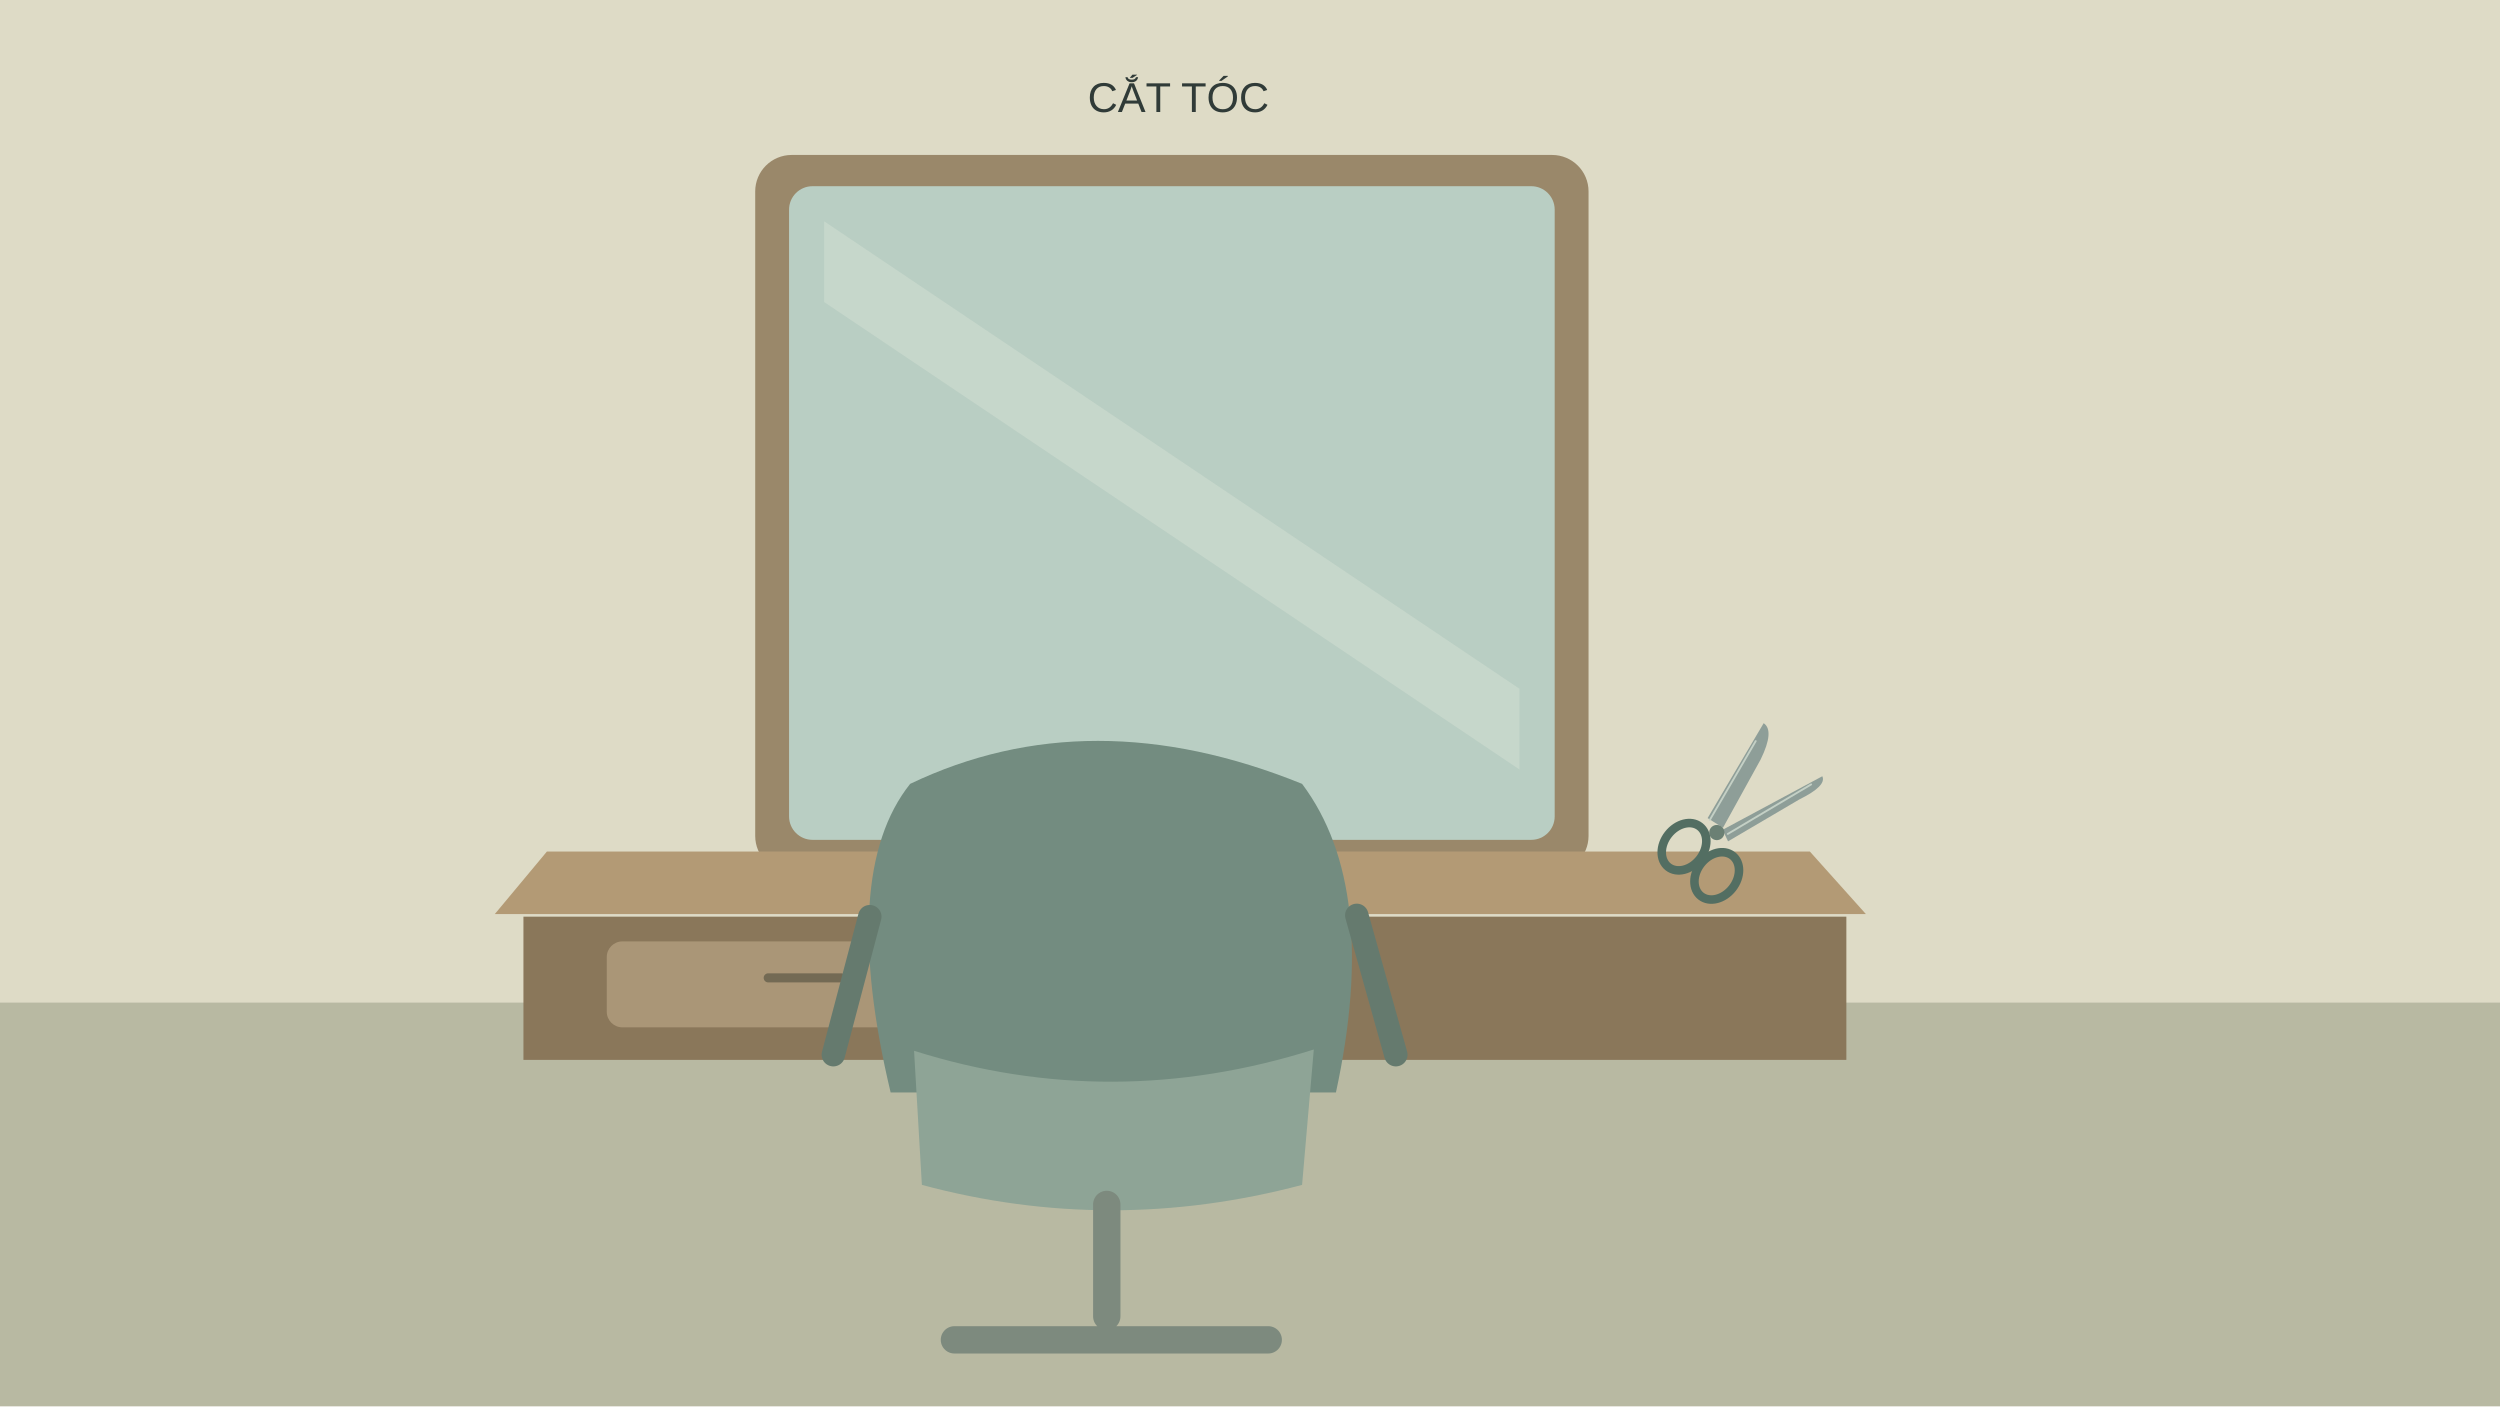
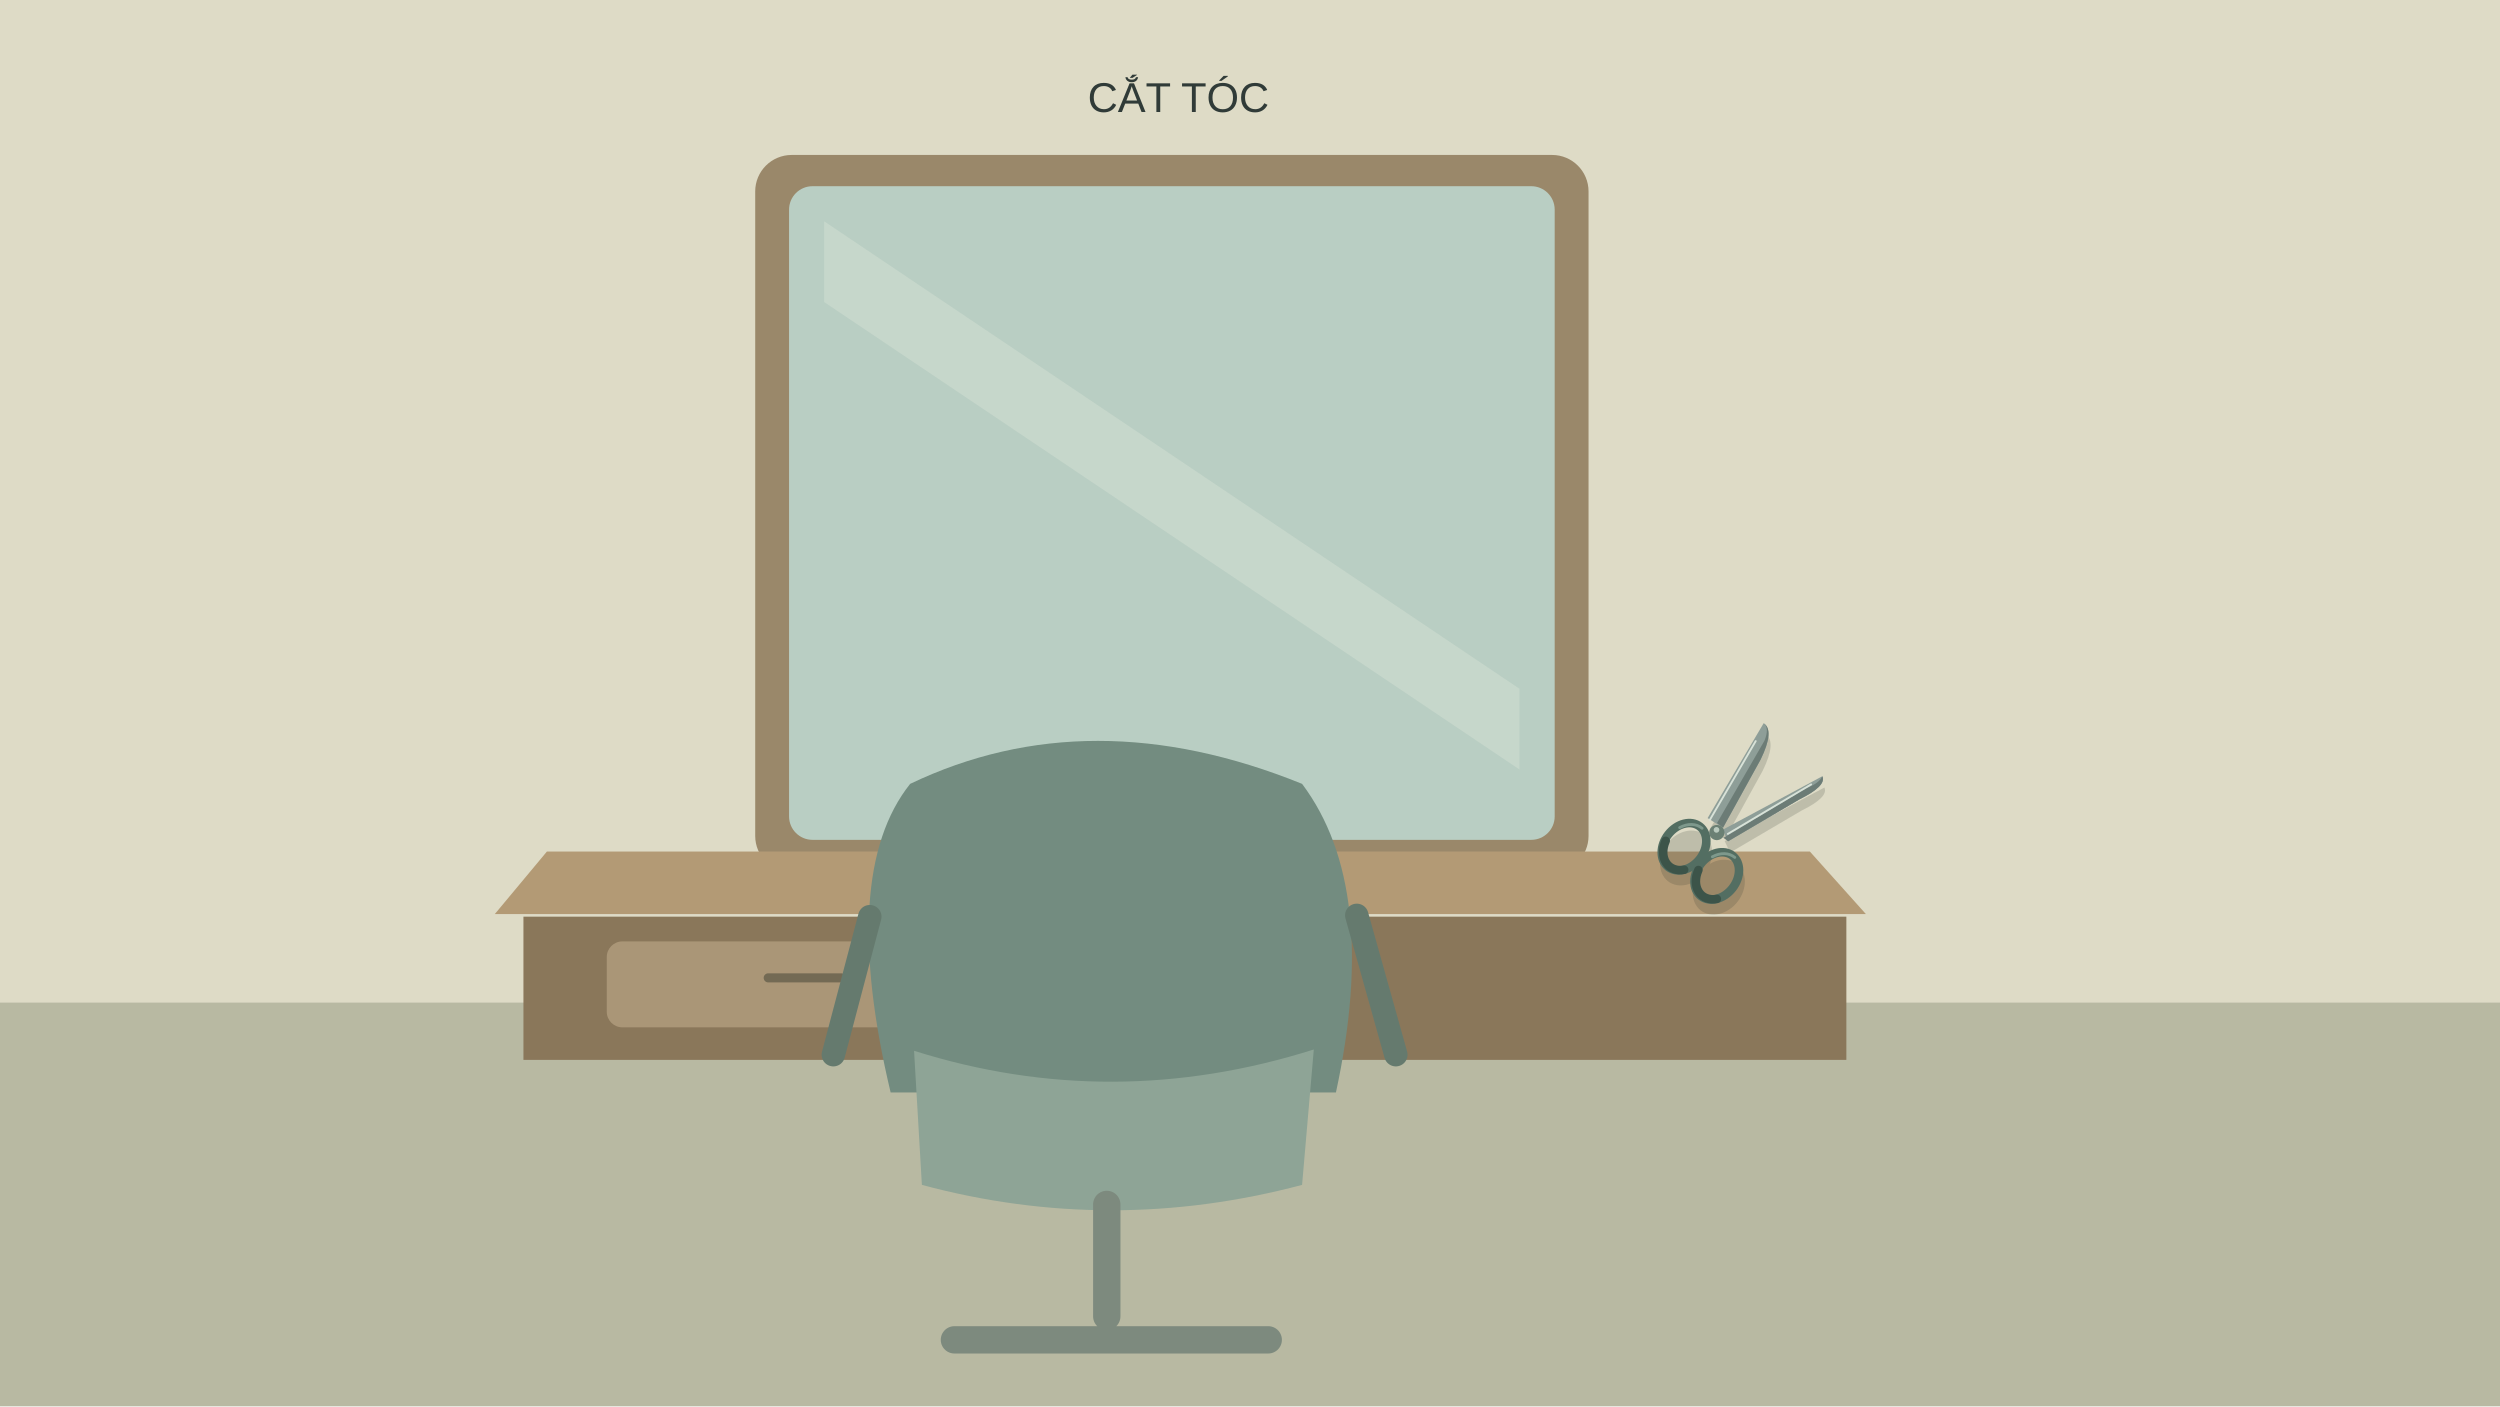
<svg xmlns="http://www.w3.org/2000/svg" width="1920" height="1080" viewBox="0 0 1920 1080" role="img" aria-label="Góc cắt tóc · montage" stroke-linecap="round" stroke-linejoin="round">
  <g data-scene="goc-cat-toc">
    <rect width="1920" height="1080" fill="#dedbc6" />
    <path d="M0 770H1920V1080H0Z" fill="#b8b9a2" />
    <rect x="580" y="119" width="640" height="551" rx="28" fill="#9a886a" />
    <rect x="606" y="143" width="588" height="502" rx="18" fill="#b9cec3" />
    <path d="M633 170L1167 529V591L633 232Z" fill="#e9eee0" opacity="0.28" />
    <path d="M420 654H1390L1433 702H380Z" fill="#b39a75" />
    <path d="M402 704H1418V814H402Z" fill="#8a775a" />
    <rect x="466" y="723" width="317" height="66" rx="12" fill="#aa9677" />
    <path d="M590 751H646" stroke="#736a54" stroke-width="7" />
    <g transform="translate(1310 642) scale(.73) rotate(38)">
      <g data-layer="scissors">
+         <g transform="translate(9 8)" fill="#2c362f" opacity="0.18">
+           <path d="M-10-16L-25-131Q-11-132-4-99L9-18Z M10-16L58-125Q68-120 54-91L22-10Z" />
+           <ellipse cx="-11" cy="23" rx="25" ry="31" />
+           <ellipse cx="35" cy="26" rx="25" ry="31" />
+         </g>
        <path d="M-10-16L-25-131Q-11-132-4-99L9-18Z M10-16L58-125Q68-120 54-91L22-10Z" fill="#8e9e98" />
-         <path d="M-7-16L-20-111M17-16L54-111" stroke="#c4d0c5" stroke-width="2" />
+         <path d="M-25-131Q-17-131-13-117L1-18H9L-4-99Q-11-132-25-131Z" fill="#6c7c76" />
+         <path d="M58-125Q68-120 54-91L22-10H16L52-104Q60-117 58-125Z" fill="#6c7c76" />
+         <path d="M-7-16L-20-111M17-16L54-111" stroke="#d8e2d8" stroke-width="2" />
        <circle cx="7" cy="-10" r="8" fill="#6b8074" />
+         <circle cx="5" cy="-12" r="3" fill="#b9c9bd" />
        <ellipse cx="-11" cy="23" rx="21" ry="27" fill="none" stroke="#536e62" stroke-width="9" />
        <ellipse cx="35" cy="26" rx="21" ry="27" fill="none" stroke="#536e62" stroke-width="9" />
+         <path d="M-30 30A21 27 0 0 0 4 42M16 33A21 27 0 0 0 50 45" stroke="#3c5449" stroke-width="9" fill="none" />
+         <path d="M-27 10A21 27 0 0 1-8-4M19 13A21 27 0 0 1 38-1" stroke="#7e998c" stroke-width="3" fill="none" />
      </g>
    </g>
    <path d="M684 839Q644 671 699 602Q837 536 1000 602Q1060 682 1026 839Z" fill="#738c80" />
    <path d="M702 807Q854 855 1009 806L1000 910Q853 949 708 910Z" fill="#8ea496" />
    <path d="M850 925V1011M733 1029H974" stroke="#7d8a7e" stroke-width="21" />
    <path d="M668 704L640 810M1042 703L1072 810" stroke="#657a6e" stroke-width="18" />
    <text x="905" y="86" fill="#303b38" font-family="Arial, sans-serif" font-size="32" text-anchor="middle">CẮT TÓC</text>
  </g>
</svg>
